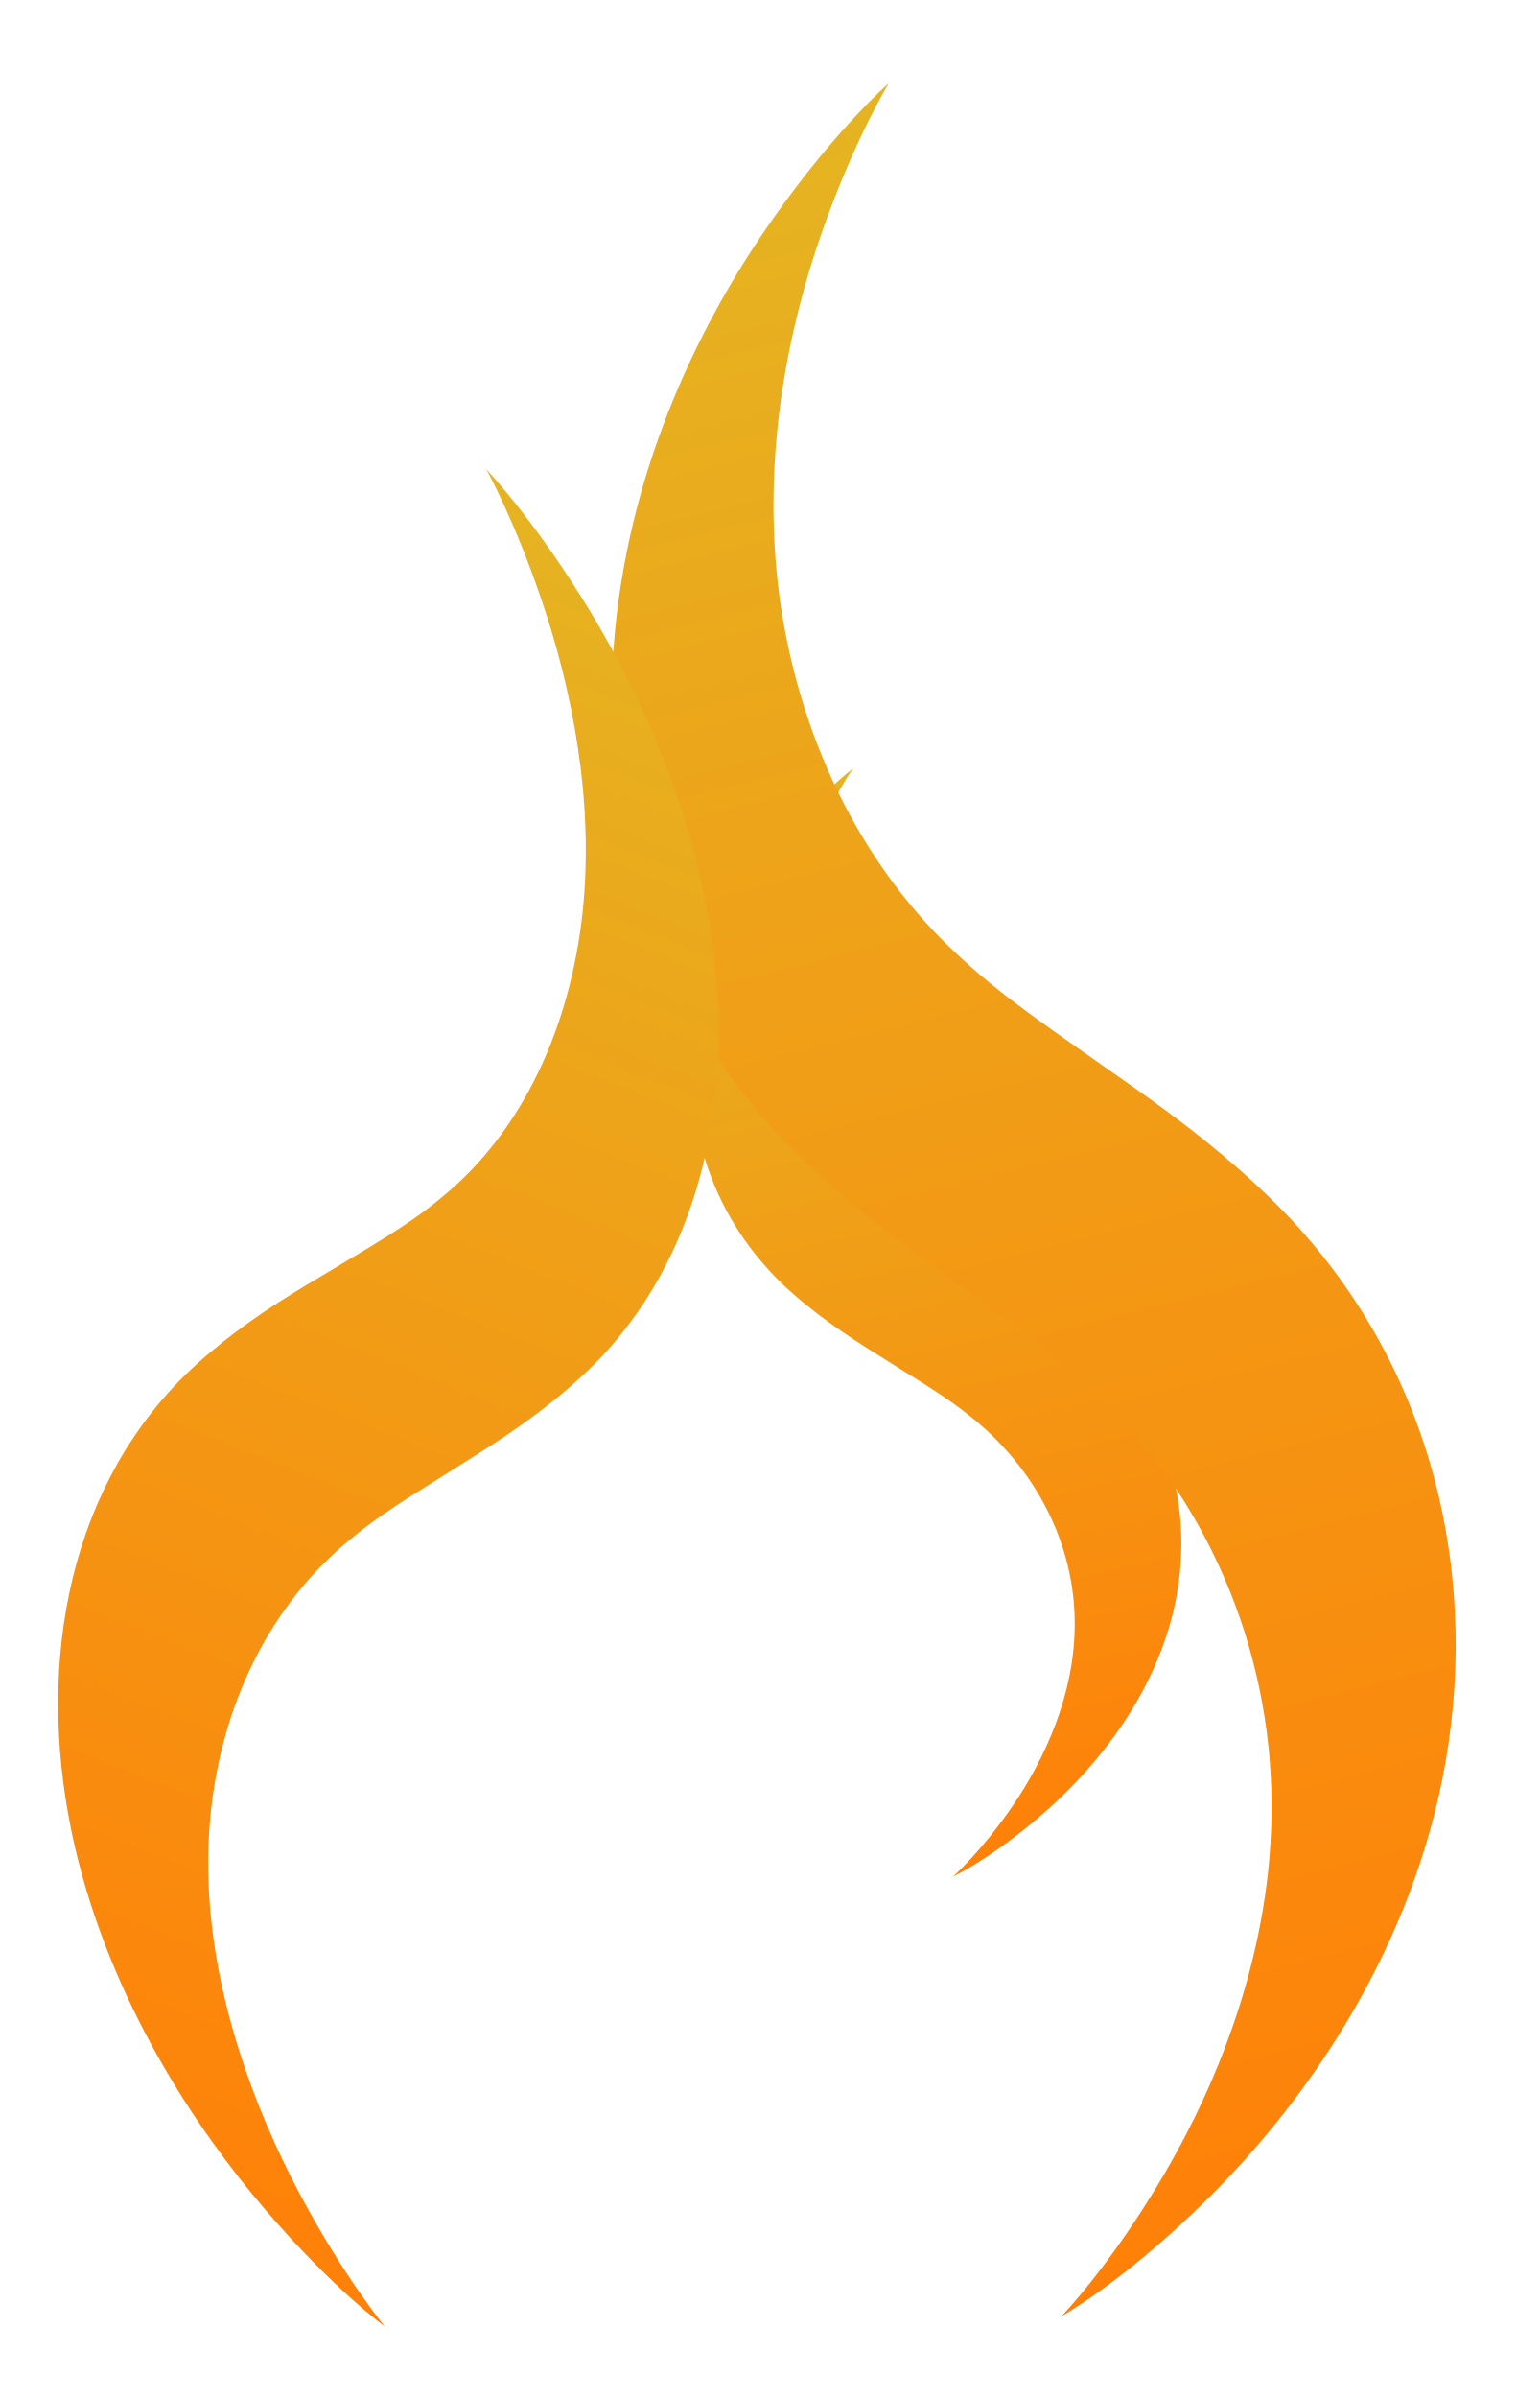
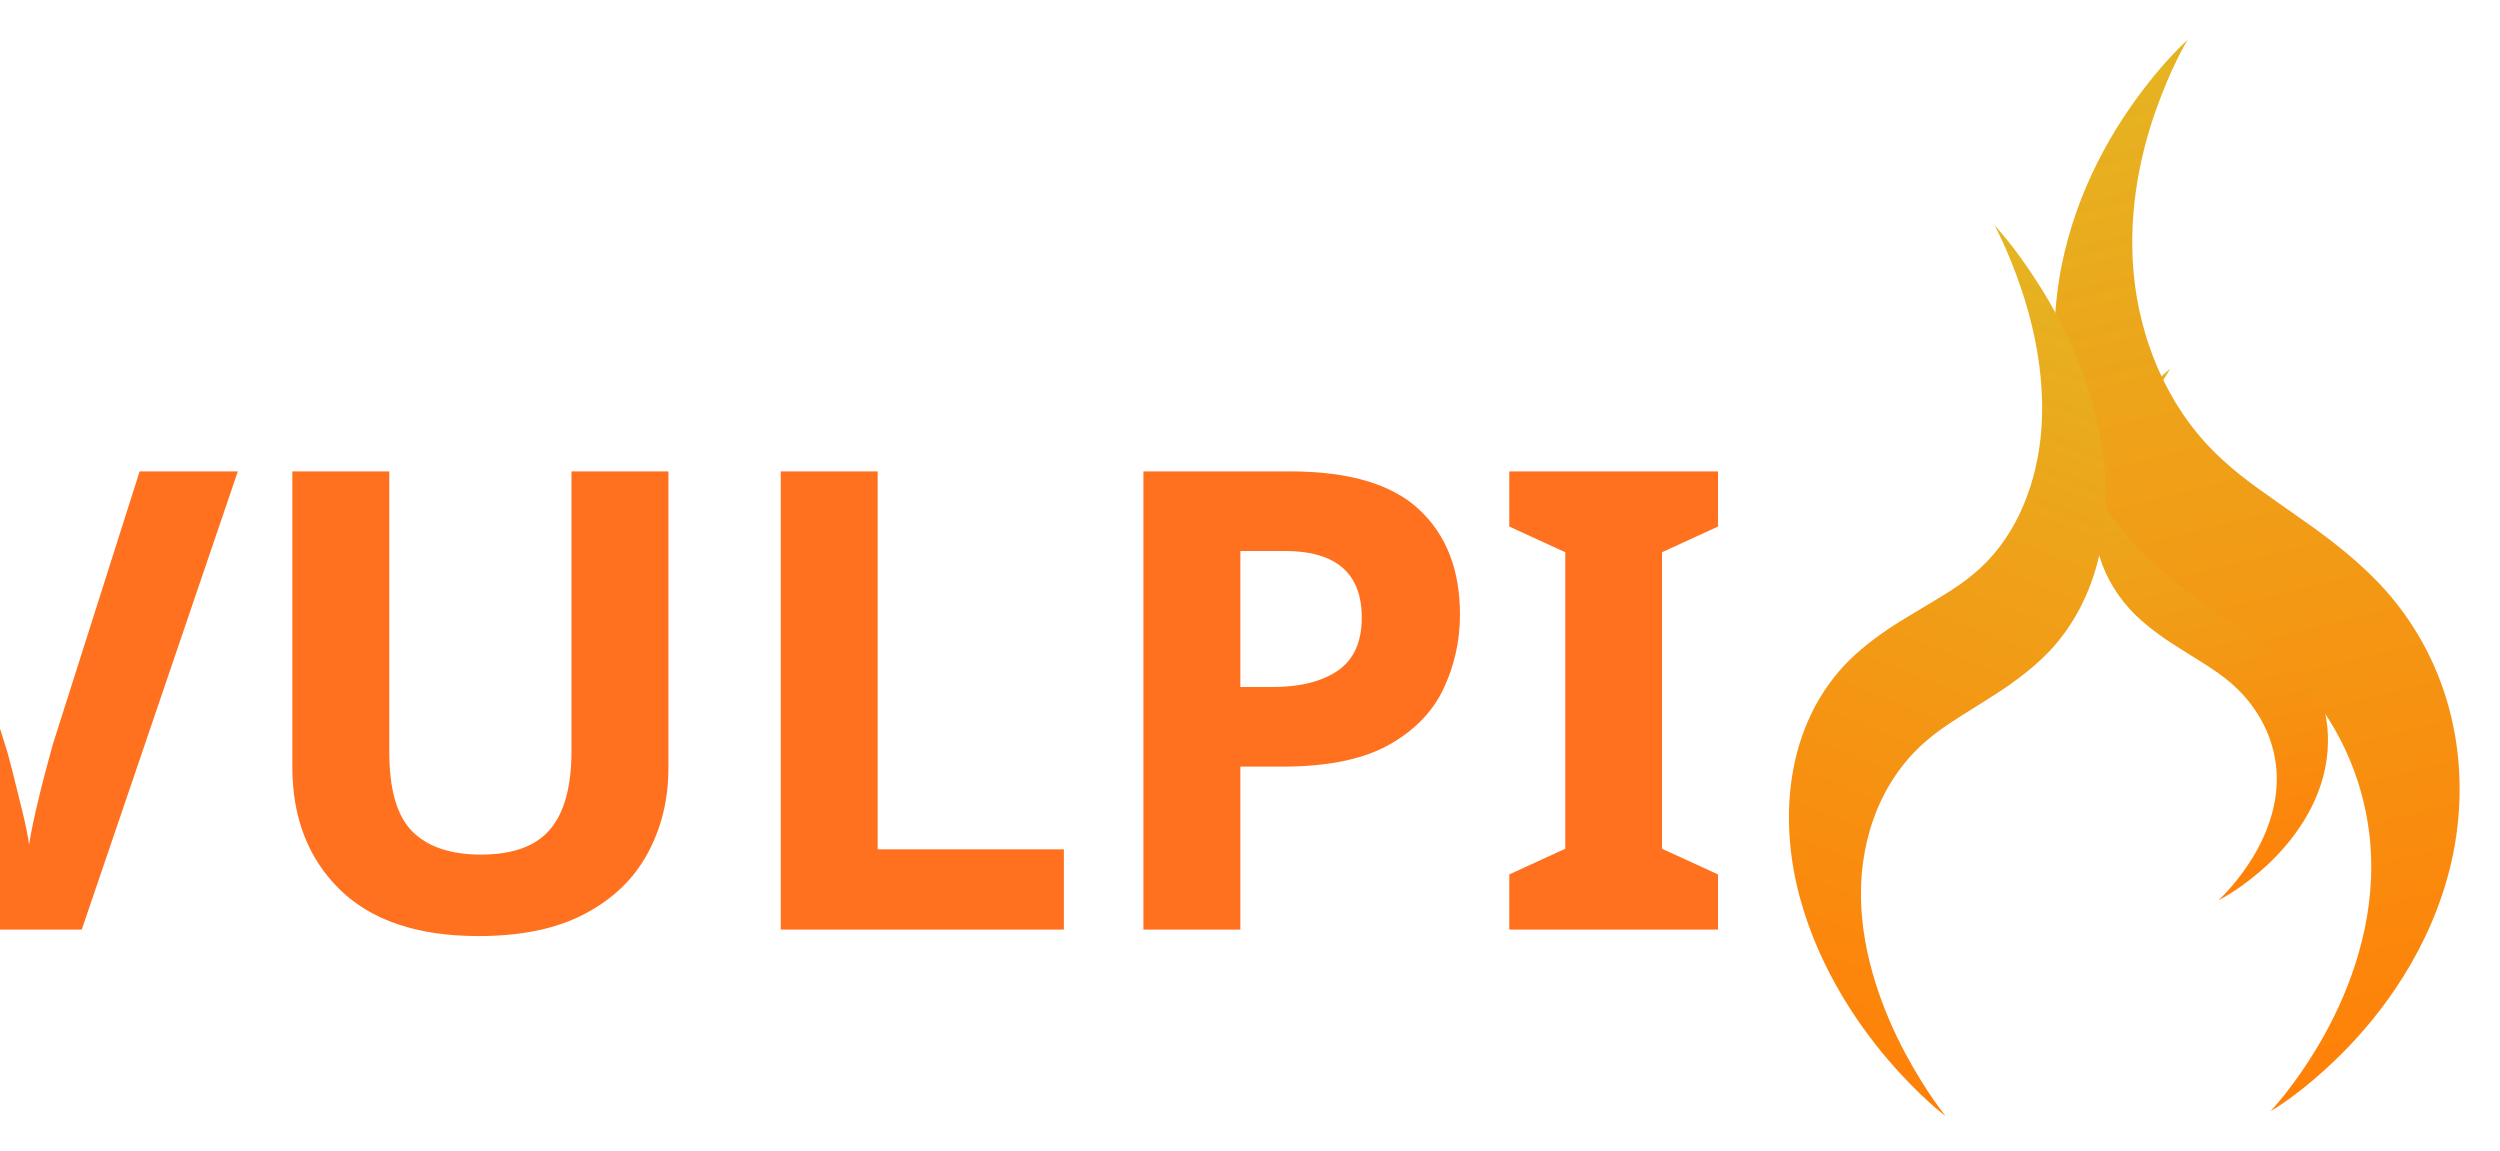
- <svg xmlns="http://www.w3.org/2000/svg" viewBox="33.81 18.42 55.25 86.03">
+ <svg xmlns="http://www.w3.org/2000/svg" xmlns:ns1="http://krita.org/namespaces/svg/krita" viewBox="27.88 14.58 186.95 86.03">
  <defs>
    <linearGradient id="gradient0" gradientUnits="objectBoundingBox" x1="2.17026421139854e-09" y1="0.5" x2="1" y2="0.5" spreadMethod="pad">
      <stop stop-color="#ff8008" offset="0" stop-opacity="1" />
      <stop stop-color="#e5b422" offset="1" stop-opacity="1" />
    </linearGradient>
    <linearGradient id="gradient1" gradientUnits="objectBoundingBox" x1="2.17026322607561e-09" y1="0.5" x2="1" y2="0.5" spreadMethod="pad">
      <stop stop-color="#ff8008" offset="0" stop-opacity="1" />
      <stop stop-color="#e5b422" offset="1" stop-opacity="1" />
    </linearGradient>
    <linearGradient id="gradient2" gradientUnits="objectBoundingBox" x1="2.17026347587579e-09" y1="0.5" x2="1" y2="0.5" spreadMethod="pad">
      <stop stop-color="#ff8008" offset="0" stop-opacity="1" />
      <stop stop-color="#e5b422" offset="1" stop-opacity="1" />
    </linearGradient>
  </defs>
-   <g id="layer1" transform="matrix(0.24 0 0 0.24 1.042584 -1.049962)" fill="none">
+   <text id="shape0" ns1:useRichText="true" ns1:textVersion="2" transform="translate(27.67363, 84.09531)" fill="#ff711f" stroke-opacity="0" stroke="#000000" stroke-width="0" stroke-linecap="square" stroke-linejoin="bevel" font-family="Oswald" font-size="48" font-size-adjust="0.39" font-stretch="normal" font-weight="700" kerning="0" letter-spacing="0" text-anchor="middle" word-spacing="0">
+     <tspan x="58.5">VULPI</tspan>
+   </text>
+   <g id="layer1" transform="matrix(0.24 0 0 0.24 126.8026 -4.889922)" fill="none">
    <path id="path2909-4" transform="matrix(-0.05777125 -0.3542219 0.4784783 -0.09905882 259.7029 365.6392)" fill="url(#gradient0)" stroke-opacity="0" stroke="#000000" stroke-width="0" stroke-linecap="square" stroke-linejoin="bevel" d="M0 40.406C0 40.406 7.762 50.185 23.769 61.886C39.853 73.643 64.02 86.333 93.548 89.724C124.917 93.41 159.459 85.945 187.407 67.664C195.412 62.55 203.367 56.123 211.805 49.36C214.082 47.535 216.415 45.669 218.799 43.79C229.904 34.861 242.385 25.482 256.99 17.656C293.551 -1.432 333.078 -3.418 365.882 4.013C399.737 11.634 424.258 28.14 439.289 41.434C454.412 54.809 460.774 64.79 460.774 64.79C460.774 64.79 451.348 57.533 433.984 49.471C416.469 41.338 391.529 33.265 362.275 33.077C334.196 32.947 303.958 40.151 279.458 56.431C269.383 62.904 259.483 71.546 248.547 80.484C246.23 82.417 243.869 84.362 241.445 86.308C232.475 93.51 222.497 100.851 211.145 107.322C170.097 130.323 123.79 131.61 86.61 119.087C52.015 107.354 29.393 85.613 16.73 68.999C3.921 52.193 0 40.406 0 40.406Z" />
    <path id="path2909" transform="matrix(-0.09973436 -0.713863 0.8260287 -0.1996332 261.8797 435.4205)" fill="url(#gradient1)" stroke-opacity="0" stroke="#000000" stroke-width="0" stroke-linecap="square" stroke-linejoin="bevel" d="M0 40.406C0 40.406 7.762 50.185 23.769 61.886C39.853 73.643 64.02 86.333 93.548 89.724C124.917 93.41 159.459 85.945 187.407 67.664C195.412 62.55 203.367 56.123 211.805 49.36C214.082 47.535 216.415 45.669 218.799 43.79C229.904 34.861 242.385 25.482 256.99 17.656C293.551 -1.432 333.078 -3.418 365.882 4.013C399.737 11.634 424.258 28.14 439.289 41.434C454.412 54.809 460.774 64.79 460.774 64.79C460.774 64.79 451.348 57.533 433.984 49.471C416.469 41.338 391.529 33.265 362.275 33.077C334.196 32.947 303.958 40.151 279.458 56.431C269.383 62.904 259.483 71.546 248.547 80.484C246.23 82.417 243.869 84.362 241.445 86.308C232.475 93.51 222.497 100.851 211.145 107.322C170.097 130.323 123.79 131.61 86.61 119.087C52.015 107.354 29.393 85.613 16.73 68.999C3.921 52.193 0 40.406 0 40.406Z" />
    <path id="path2909-0" transform="matrix(0.06814641 -0.5883593 -0.664433 -0.2655366 220.9124 439.6081)" fill="url(#gradient2)" stroke-opacity="0" stroke="#000000" stroke-width="0" stroke-linecap="square" stroke-linejoin="bevel" d="M0 40.406C0 40.406 7.762 50.185 23.769 61.886C39.853 73.643 64.02 86.333 93.548 89.724C124.917 93.41 159.459 85.945 187.407 67.664C195.412 62.55 203.367 56.123 211.805 49.36C214.082 47.535 216.415 45.669 218.799 43.79C229.904 34.861 242.385 25.482 256.99 17.656C293.551 -1.432 333.078 -3.418 365.882 4.013C399.737 11.634 424.258 28.14 439.289 41.434C454.412 54.809 460.774 64.79 460.774 64.79C460.774 64.79 451.348 57.533 433.984 49.471C416.469 41.338 391.529 33.265 362.275 33.077C334.196 32.947 303.958 40.151 279.458 56.431C269.383 62.904 259.483 71.546 248.547 80.484C246.23 82.417 243.869 84.362 241.445 86.308C232.475 93.51 222.497 100.851 211.145 107.322C170.097 130.323 123.79 131.61 86.61 119.087C52.015 107.354 29.393 85.613 16.73 68.999C3.921 52.193 0 40.406 0 40.406Z" />
  </g>
</svg>
